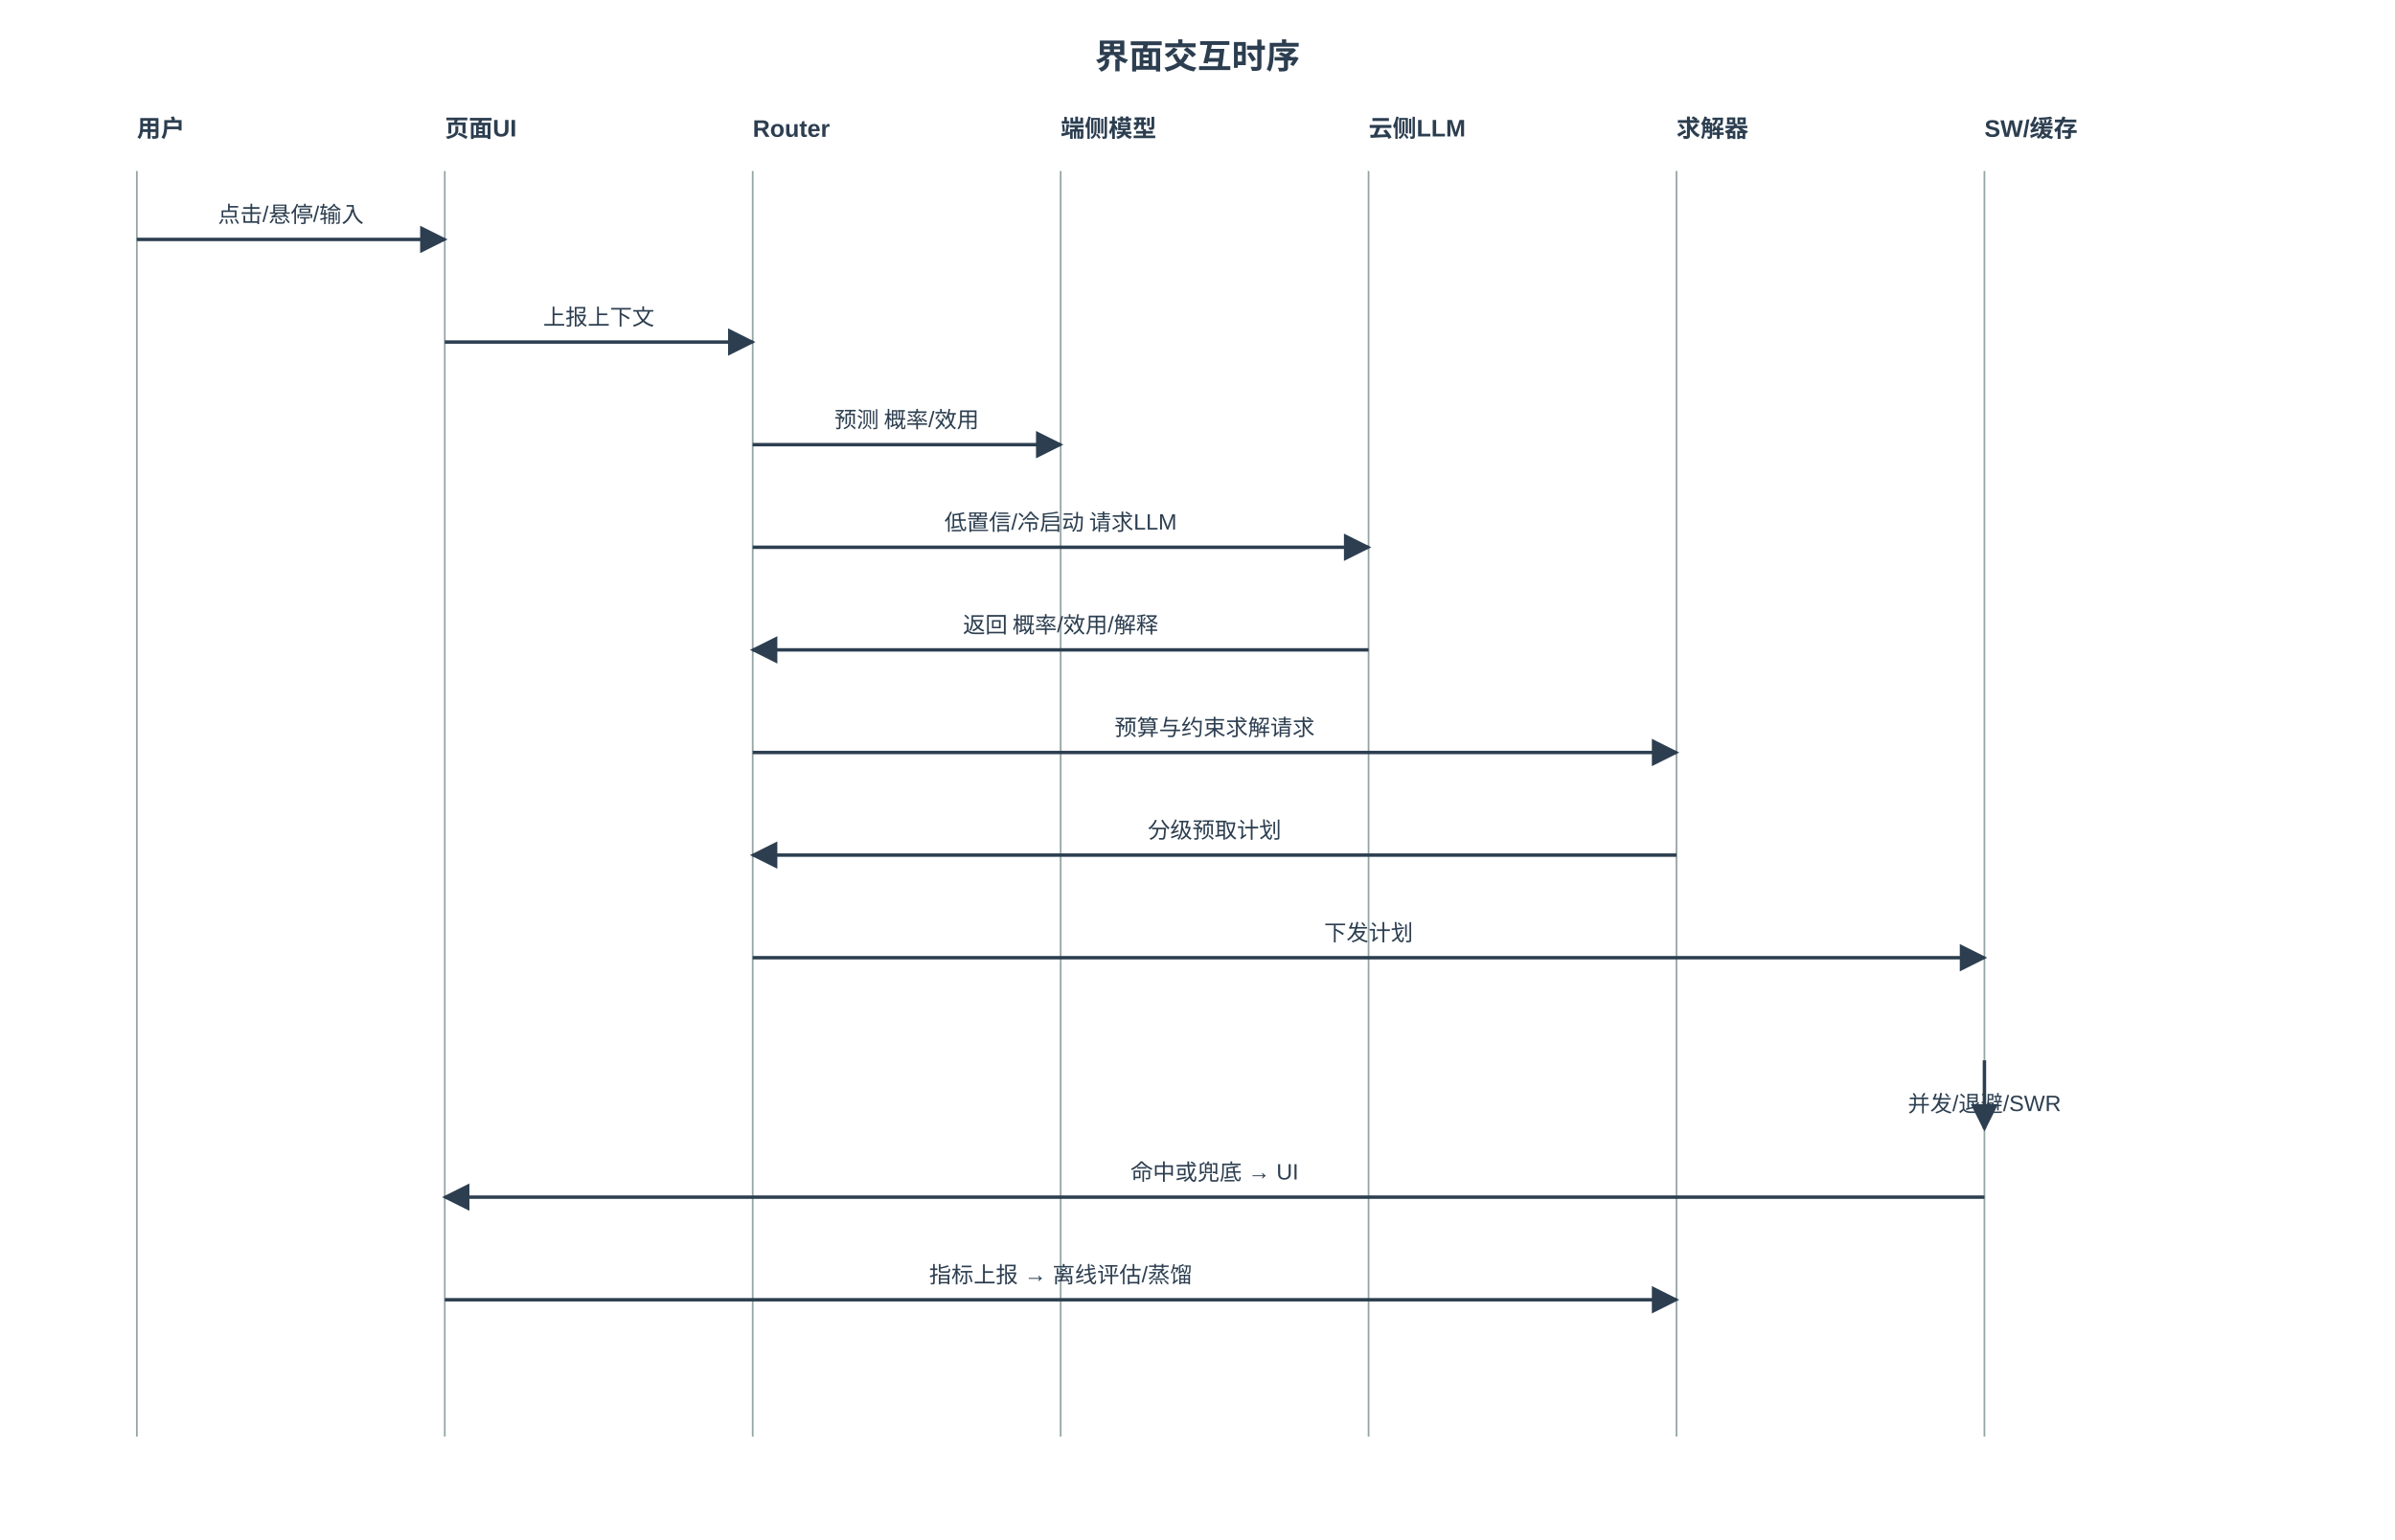
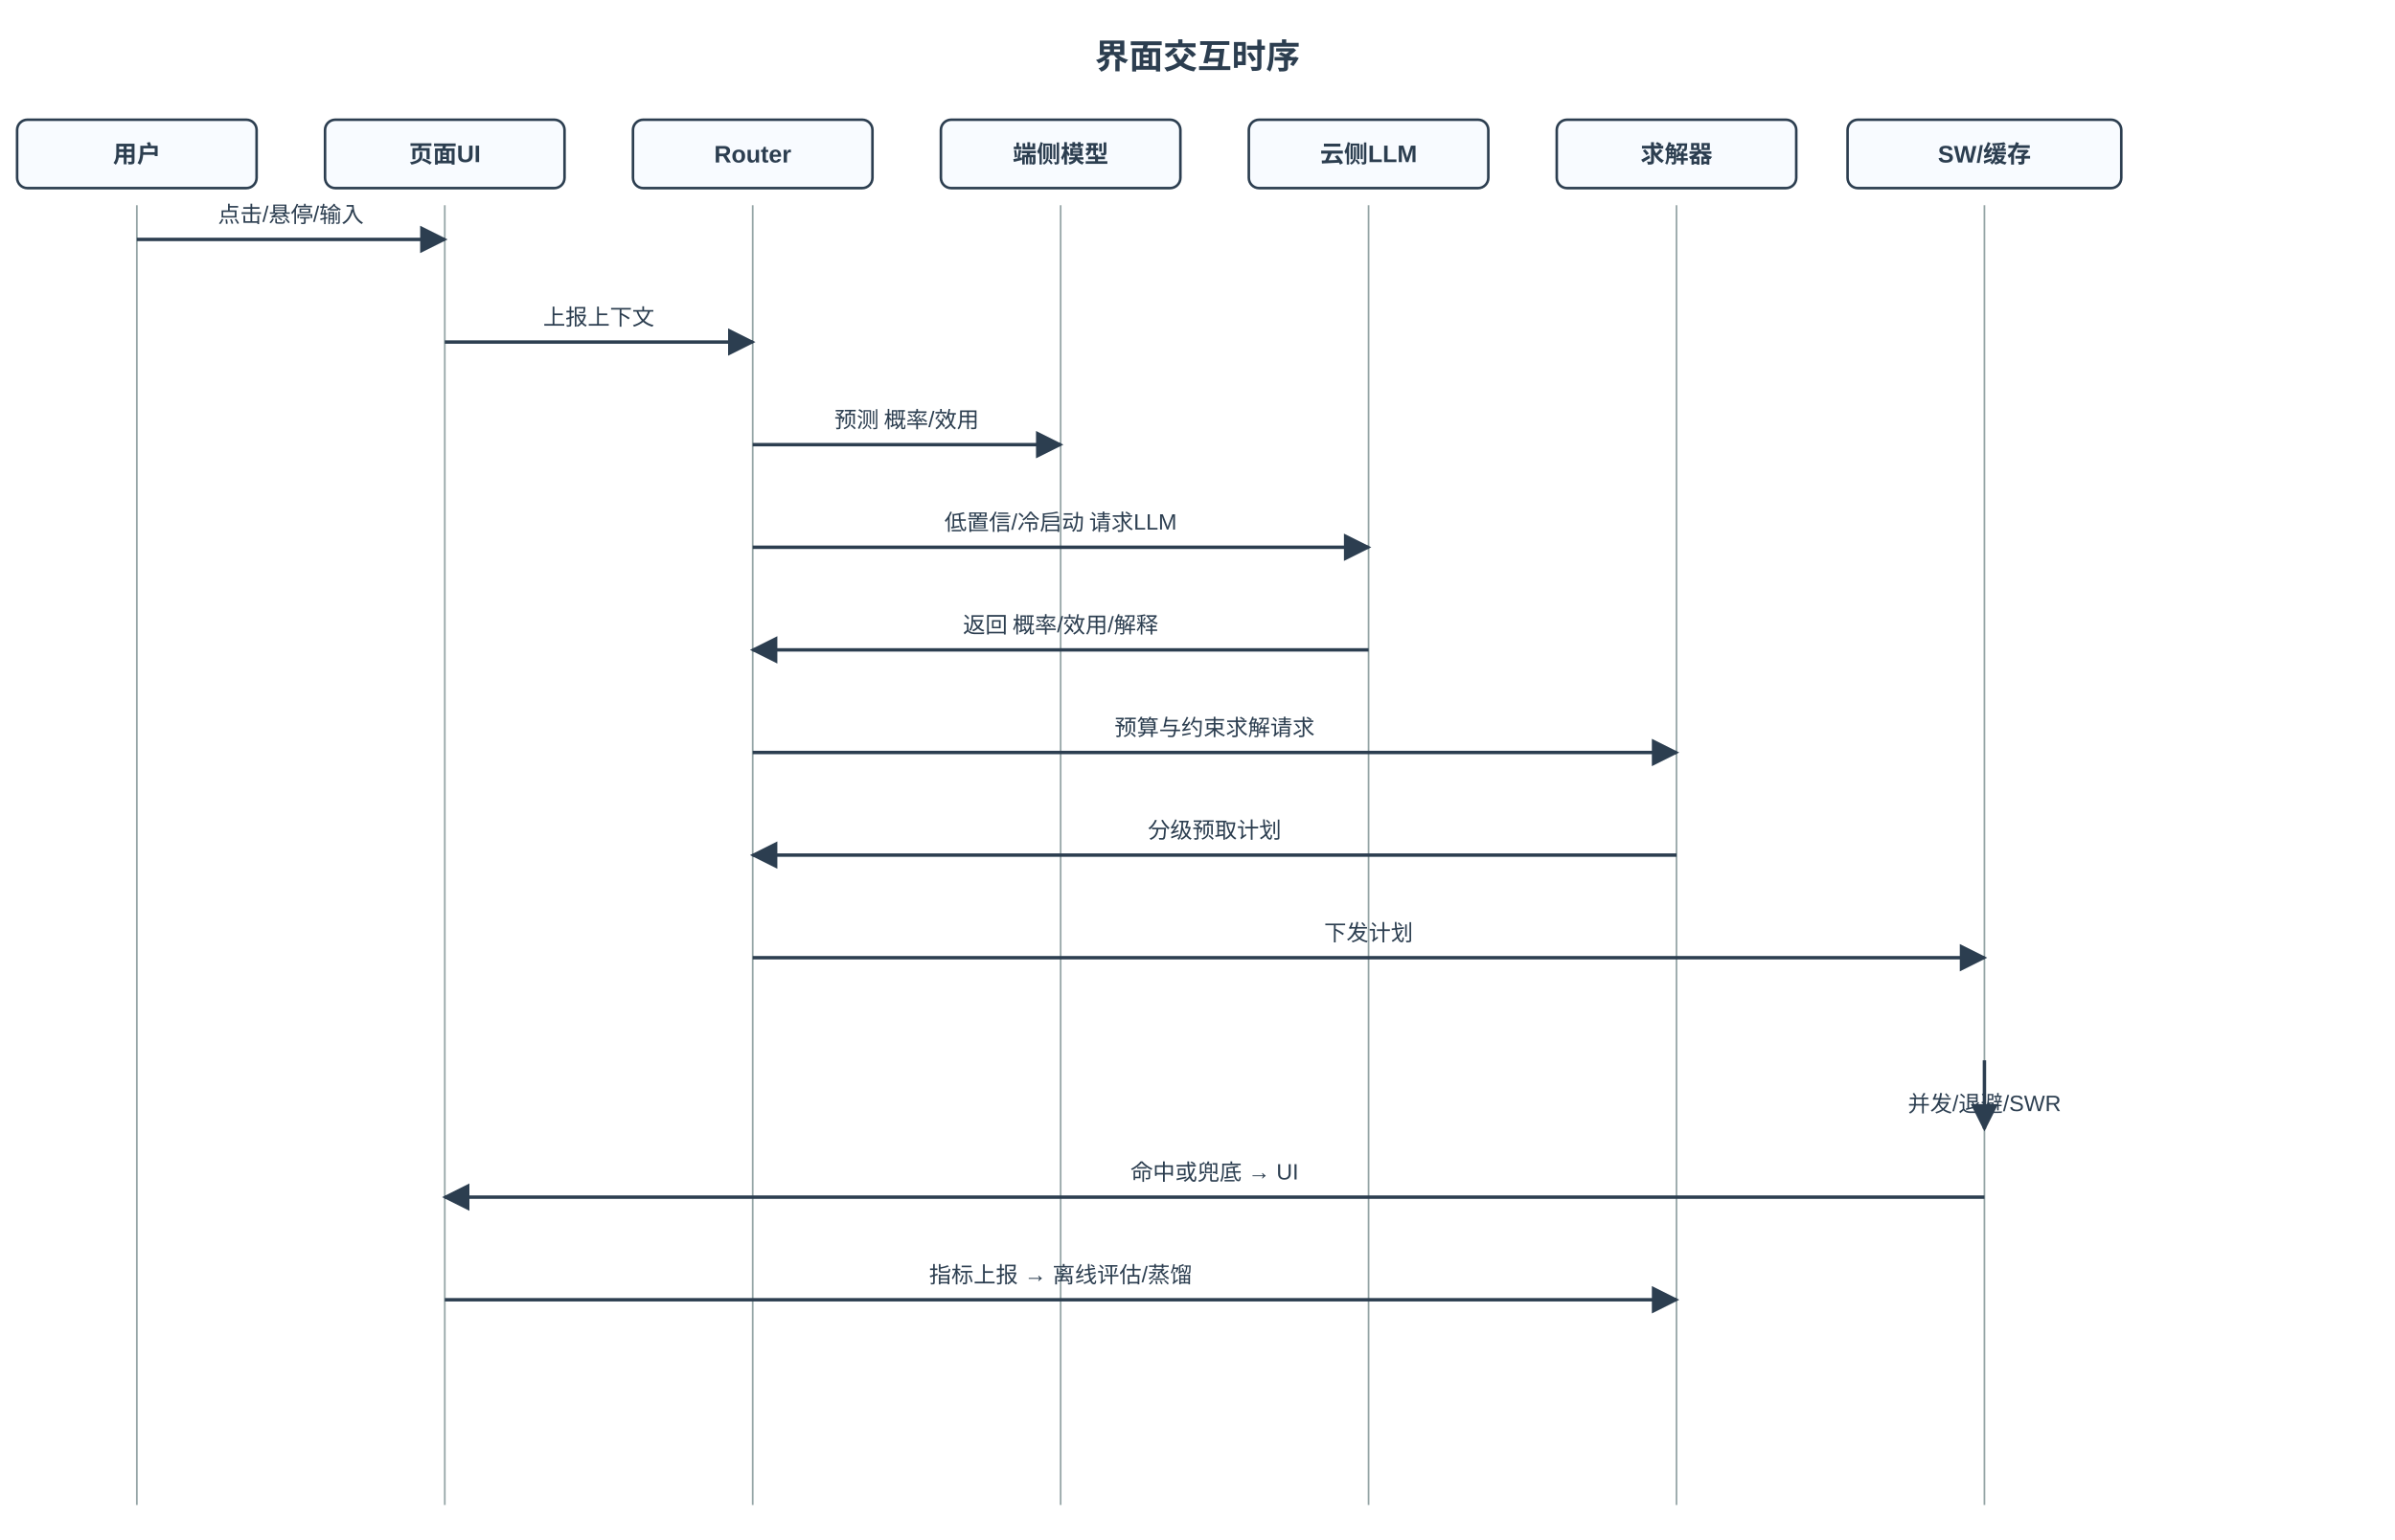
<svg xmlns="http://www.w3.org/2000/svg" width="1400" height="900" viewBox="0 0 1400 900">
  <defs>
    <style>
      .title{font:700 20px Arial;fill:#2c3e50}
      .actor{font:700 14px Arial;fill:#2c3e50}
      .label{font:13px Arial;fill:#2c3e50}
      .lane{stroke:#95a5a6;stroke-width:1}
      .msg{stroke:#2c3e50;stroke-width:2;marker-end:url(#arr)}
+       .abox{fill:#f8fbff;stroke:#2c3e50;stroke-width:1.5}
    </style>
    <marker id="arr" viewBox="0 0 10 10" refX="9" refY="5" markerWidth="8" markerHeight="8" orient="auto-start-reverse">
      <path d="M 0 0 L 10 5 L 0 10 z" fill="#2c3e50" />
    </marker>
  </defs>
  <text x="700" y="40" text-anchor="middle" class="title">界面交互时序</text>
  <g transform="translate(80,80)">
-     <text class="actor" x="0" y="0">用户</text>
-     <line class="lane" x1="0" y1="20" x2="0" y2="760" />
+     <rect class="abox" x="-70" y="-10" width="140" height="40" rx="6" />
+     <text class="actor" x="0" y="15" text-anchor="middle">用户</text>
+     <line class="lane" x1="0" y1="40" x2="0" y2="800" />
  </g>
  <g transform="translate(260,80)">
-     <text class="actor" x="0" y="0">页面UI</text>
-     <line class="lane" x1="0" y1="20" x2="0" y2="760" />
+     <rect class="abox" x="-70" y="-10" width="140" height="40" rx="6" />
+     <text class="actor" x="0" y="15" text-anchor="middle">页面UI</text>
+     <line class="lane" x1="0" y1="40" x2="0" y2="800" />
  </g>
  <g transform="translate(440,80)">
-     <text class="actor" x="0" y="0">Router</text>
-     <line class="lane" x1="0" y1="20" x2="0" y2="760" />
+     <rect class="abox" x="-70" y="-10" width="140" height="40" rx="6" />
+     <text class="actor" x="0" y="15" text-anchor="middle">Router</text>
+     <line class="lane" x1="0" y1="40" x2="0" y2="800" />
  </g>
  <g transform="translate(620,80)">
-     <text class="actor" x="0" y="0">端侧模型</text>
-     <line class="lane" x1="0" y1="20" x2="0" y2="760" />
+     <rect class="abox" x="-70" y="-10" width="140" height="40" rx="6" />
+     <text class="actor" x="0" y="15" text-anchor="middle">端侧模型</text>
+     <line class="lane" x1="0" y1="40" x2="0" y2="800" />
  </g>
  <g transform="translate(800,80)">
-     <text class="actor" x="0" y="0">云侧LLM</text>
-     <line class="lane" x1="0" y1="20" x2="0" y2="760" />
+     <rect class="abox" x="-70" y="-10" width="140" height="40" rx="6" />
+     <text class="actor" x="0" y="15" text-anchor="middle">云侧LLM</text>
+     <line class="lane" x1="0" y1="40" x2="0" y2="800" />
  </g>
  <g transform="translate(980,80)">
-     <text class="actor" x="0" y="0">求解器</text>
-     <line class="lane" x1="0" y1="20" x2="0" y2="760" />
+     <rect class="abox" x="-70" y="-10" width="140" height="40" rx="6" />
+     <text class="actor" x="0" y="15" text-anchor="middle">求解器</text>
+     <line class="lane" x1="0" y1="40" x2="0" y2="800" />
  </g>
  <g transform="translate(1160,80)">
-     <text class="actor" x="0" y="0">SW/缓存</text>
-     <line class="lane" x1="0" y1="20" x2="0" y2="760" />
+     <rect class="abox" x="-80" y="-10" width="160" height="40" rx="6" />
+     <text class="actor" x="0" y="15" text-anchor="middle">SW/缓存</text>
+     <line class="lane" x1="0" y1="40" x2="0" y2="800" />
  </g>
  <path class="msg" d="M 80 140 L 260 140" />
  <text class="label" x="170" y="130" text-anchor="middle">点击/悬停/输入</text>
  <path class="msg" d="M 260 200 L 440 200" />
  <text class="label" x="350" y="190" text-anchor="middle">上报上下文</text>
  <path class="msg" d="M 440 260 L 620 260" />
  <text class="label" x="530" y="250" text-anchor="middle">预测 概率/效用</text>
  <path class="msg" d="M 440 320 L 800 320" />
  <text class="label" x="620" y="310" text-anchor="middle">低置信/冷启动 请求LLM</text>
  <path class="msg" d="M 800 380 L 440 380" />
  <text class="label" x="620" y="370" text-anchor="middle">返回 概率/效用/解释</text>
  <path class="msg" d="M 440 440 L 980 440" />
  <text class="label" x="710" y="430" text-anchor="middle">预算与约束求解请求</text>
  <path class="msg" d="M 980 500 L 440 500" />
  <text class="label" x="710" y="490" text-anchor="middle">分级预取计划</text>
  <path class="msg" d="M 440 560 L 1160 560" />
  <text class="label" x="800" y="550" text-anchor="middle">下发计划</text>
  <path class="msg" d="M 1160 620 L 1160 660" />
  <text class="label" x="1160" y="650" text-anchor="middle">并发/退避/SWR</text>
  <path class="msg" d="M 1160 700 L 260 700" />
  <text class="label" x="710" y="690" text-anchor="middle">命中或兜底 → UI</text>
  <path class="msg" d="M 260 760 L 980 760" />
  <text class="label" x="620" y="750" text-anchor="middle">指标上报 → 离线评估/蒸馏</text>
</svg>
